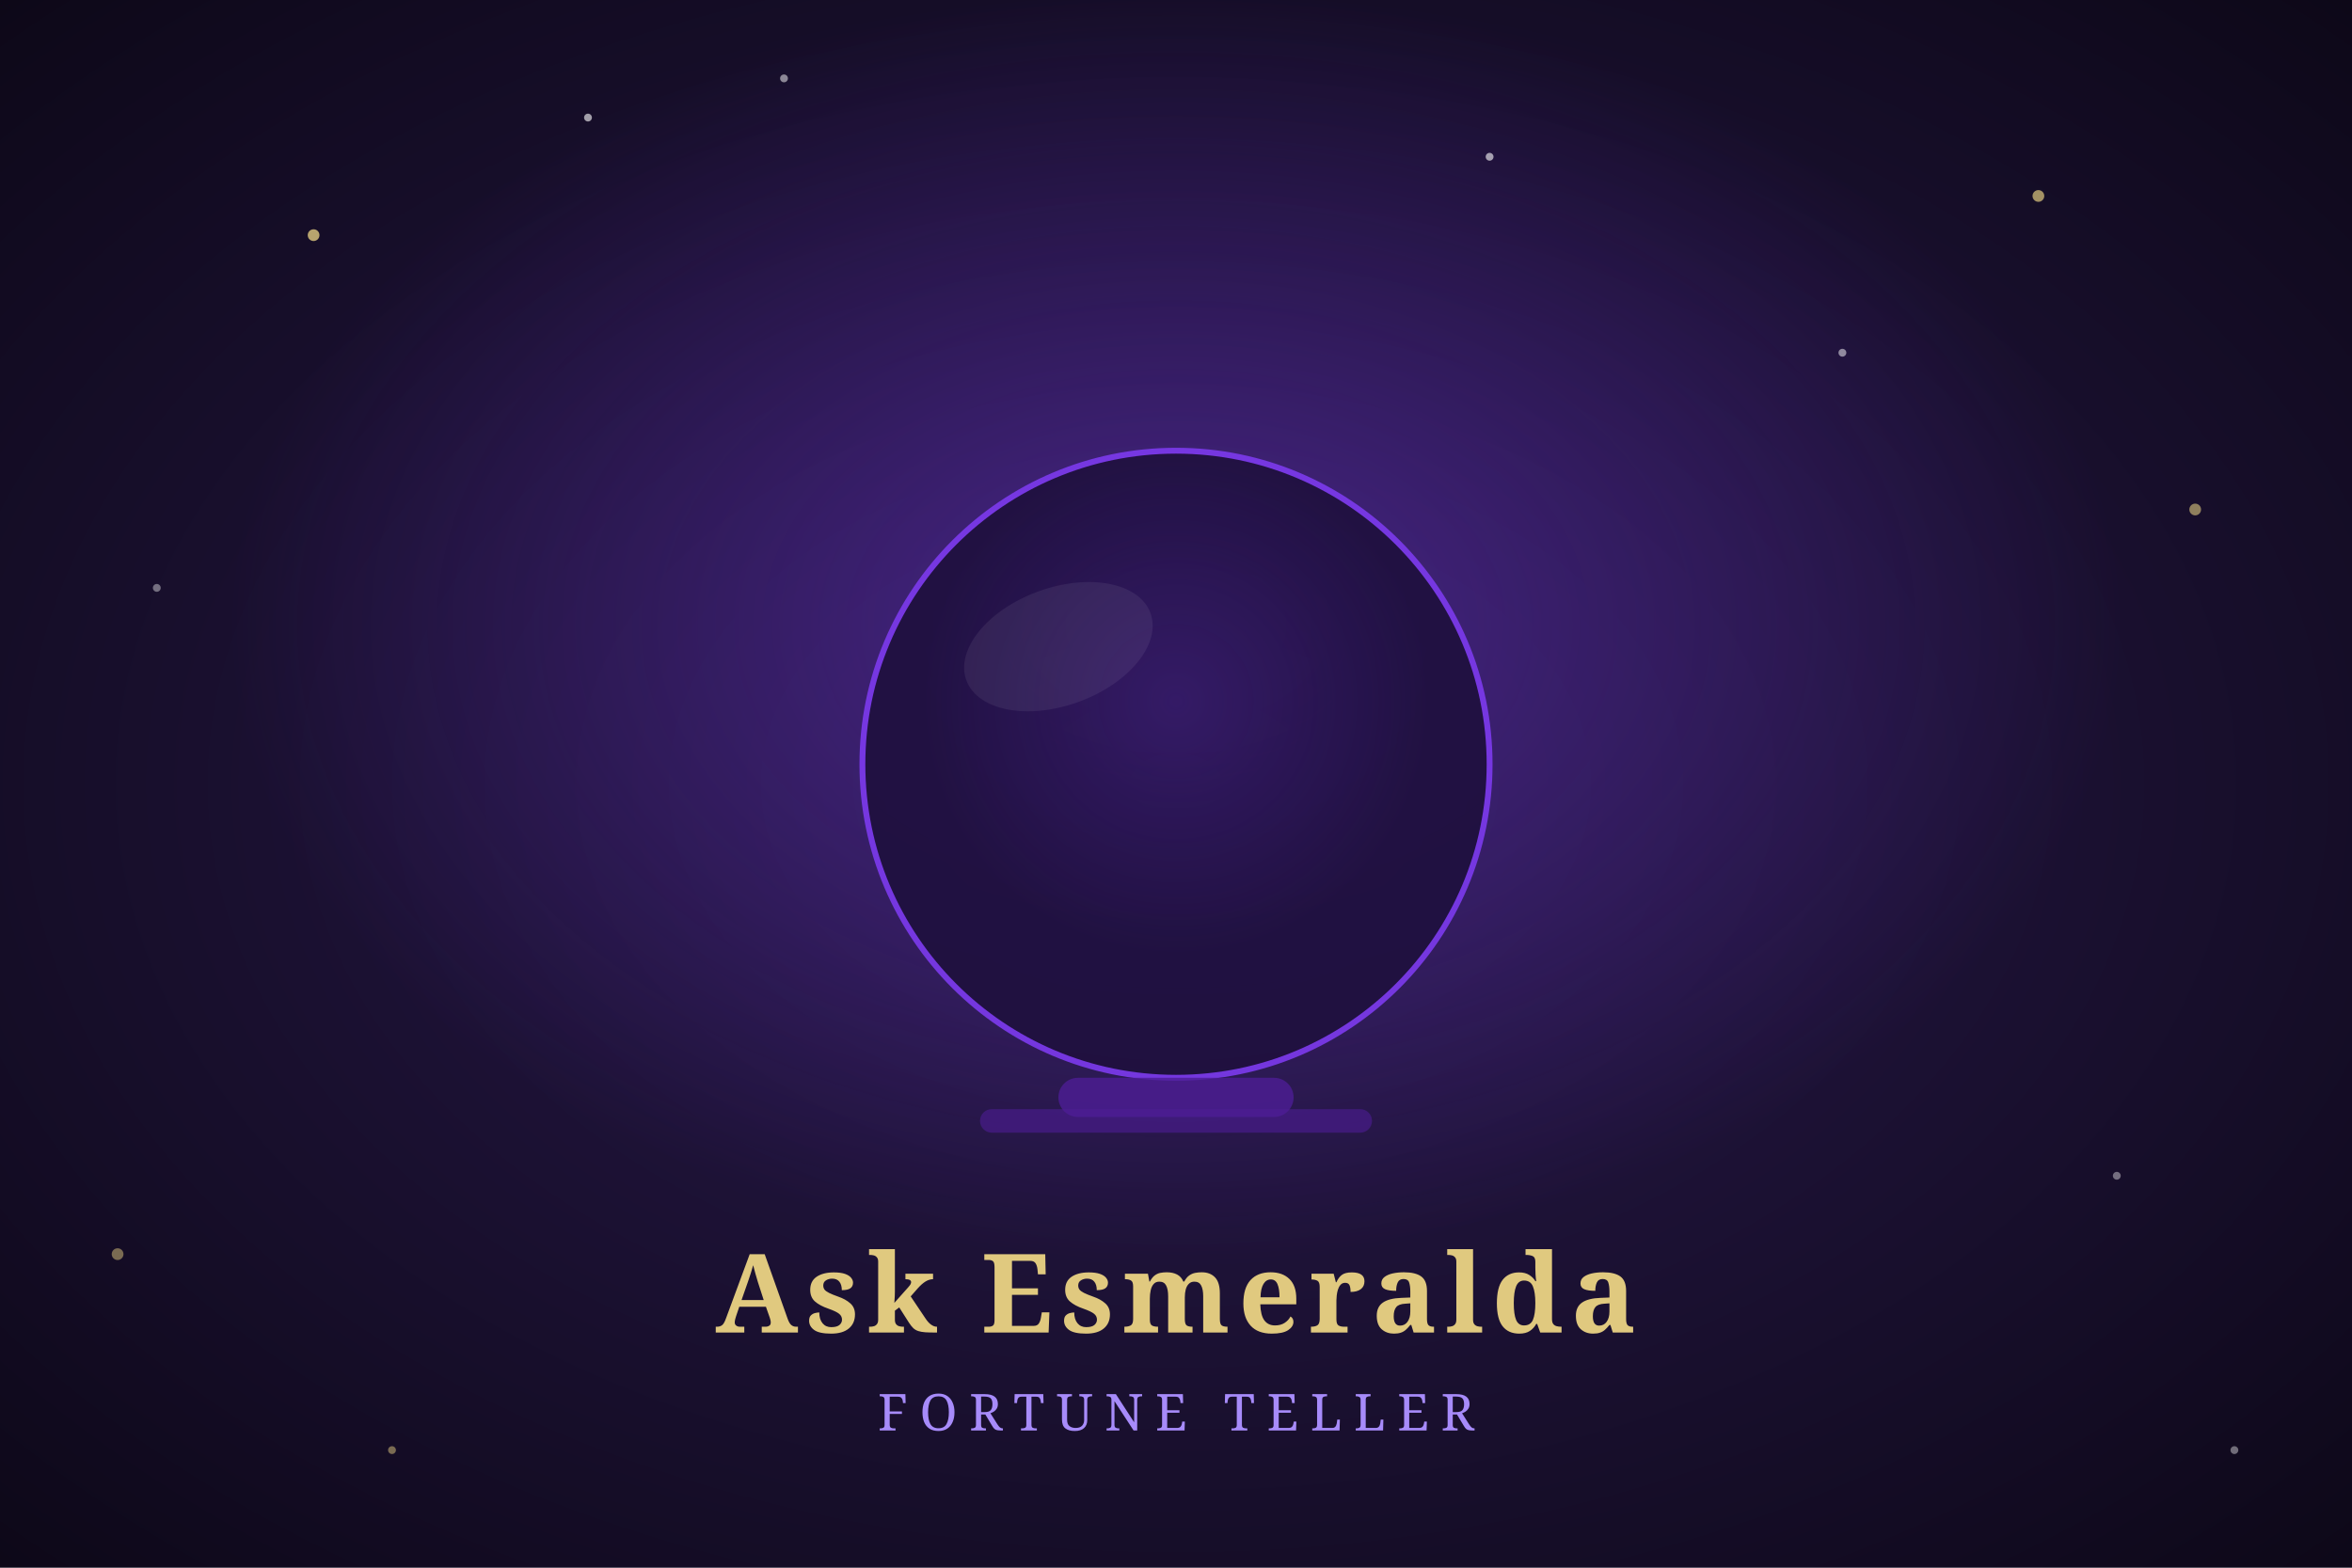
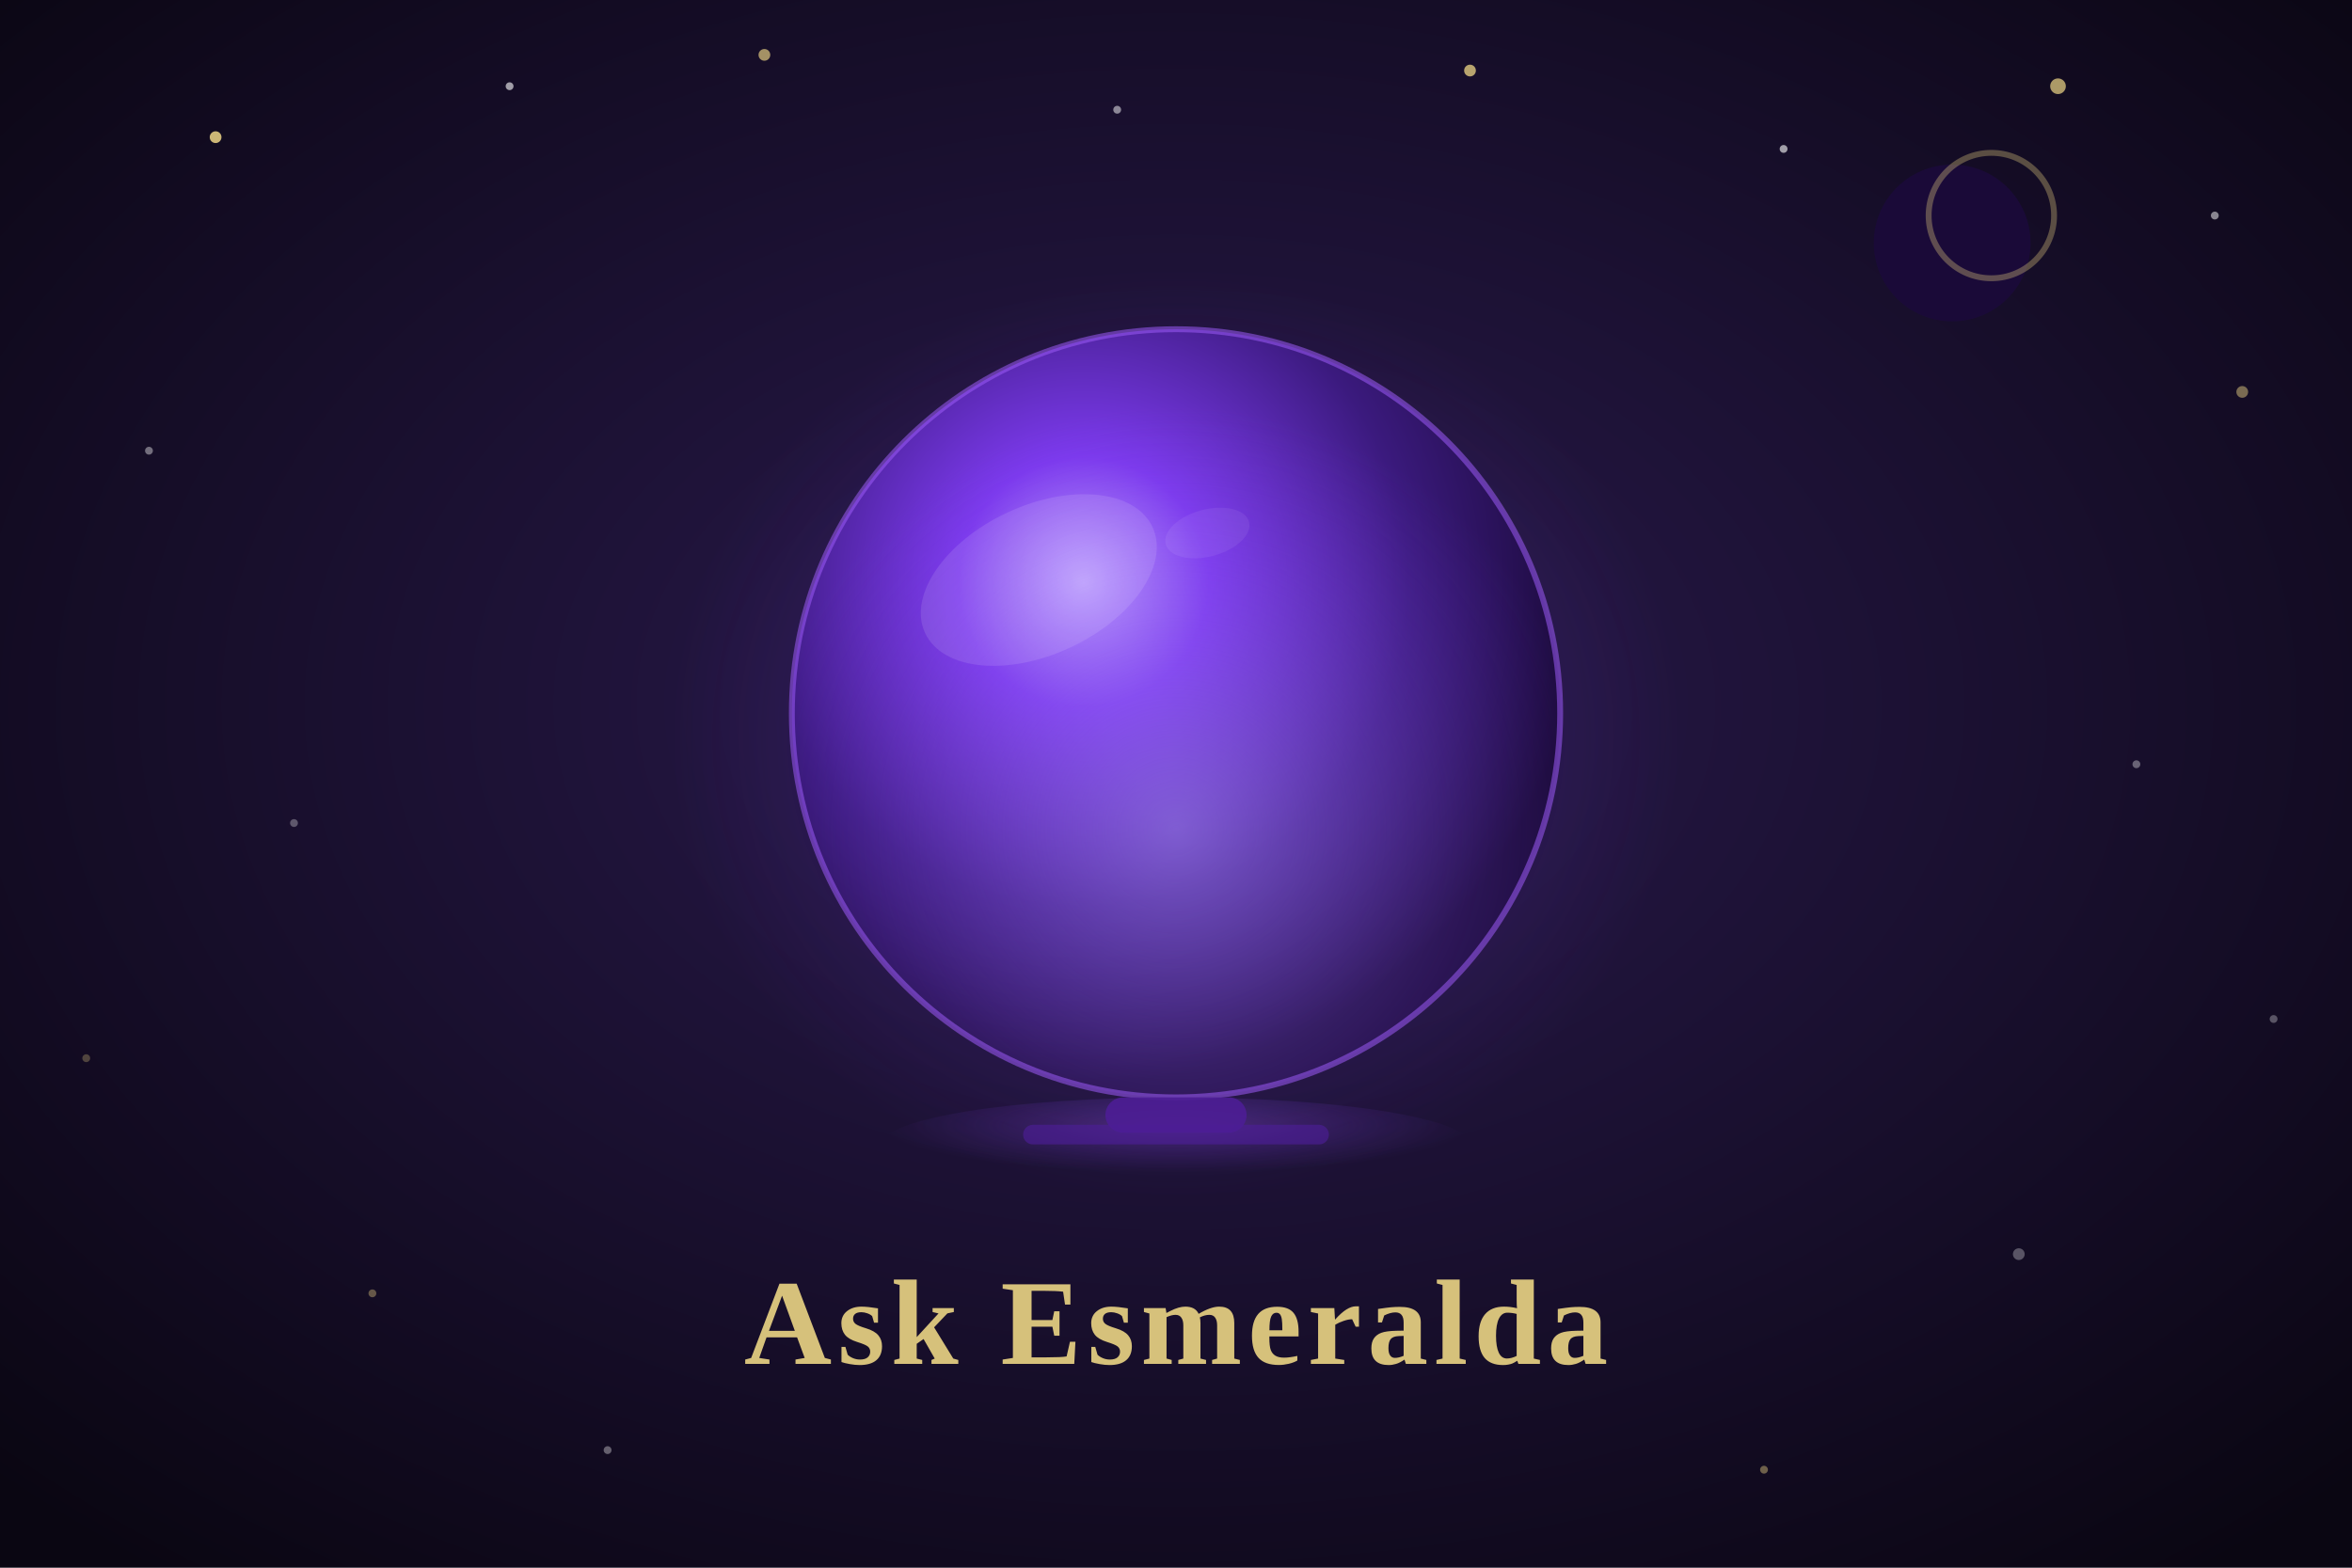
<svg xmlns="http://www.w3.org/2000/svg" viewBox="0 0 600 400">
  <defs>
-     <radialGradient id="bg" cx="50%" cy="50%" r="70%">
+     <radialGradient id="bg" cx="50%" cy="45%" r="70%">
      <stop offset="0%" stop-color="#2a1a4e" />
-       <stop offset="100%" stop-color="#0d0818" />
+       <stop offset="100%" stop-color="#0a0612" />
    </radialGradient>
-     <radialGradient id="glow" cx="50%" cy="40%" r="40%">
-       <stop offset="0%" stop-color="#7c3aed" stop-opacity="0.4" />
+     <radialGradient id="ball" cx="38%" cy="33%" r="65%">
+       <stop offset="0%" stop-color="#c4aaff" />
+       <stop offset="25%" stop-color="#7c3aed" />
+       <stop offset="65%" stop-color="#3b1a7e" />
+       <stop offset="100%" stop-color="#1a0a38" />
+     </radialGradient>
+     <radialGradient id="mist" cx="50%" cy="65%" r="55%">
+       <stop offset="0%" stop-color="#a78bfa" stop-opacity="0.55" />
+       <stop offset="100%" stop-color="#7c3aed" stop-opacity="0" />
+     </radialGradient>
+     <radialGradient id="aura" cx="50%" cy="50%" r="50%">
+       <stop offset="0%" stop-color="#7c3aed" stop-opacity="0.45" />
+       <stop offset="100%" stop-color="#7c3aed" stop-opacity="0" />
+     </radialGradient>
+     <radialGradient id="baseGlow" cx="50%" cy="30%" r="50%">
+       <stop offset="0%" stop-color="#9b59f5" stop-opacity="0.5" />
      <stop offset="100%" stop-color="#7c3aed" stop-opacity="0" />
    </radialGradient>
  </defs>
  <rect width="600" height="400" fill="url(#bg)" />
-   <rect width="600" height="400" fill="url(#glow)" />
-   <circle cx="80" cy="60" r="1.5" fill="#e0c97f" opacity="0.8" />
-   <circle cx="150" cy="30" r="1" fill="#fff" opacity="0.6" />
-   <circle cx="520" cy="50" r="1.5" fill="#e0c97f" opacity="0.7" />
-   <circle cx="470" cy="90" r="1" fill="#fff" opacity="0.5" />
-   <circle cx="40" cy="150" r="1" fill="#fff" opacity="0.4" />
-   <circle cx="560" cy="130" r="1.5" fill="#e0c97f" opacity="0.6" />
-   <circle cx="200" cy="20" r="1" fill="#fff" opacity="0.5" />
-   <circle cx="380" cy="40" r="1" fill="#fff" opacity="0.6" />
-   <circle cx="540" cy="300" r="1" fill="#fff" opacity="0.4" />
-   <circle cx="30" cy="320" r="1.5" fill="#e0c97f" opacity="0.5" />
-   <circle cx="570" cy="370" r="1" fill="#fff" opacity="0.4" />
-   <circle cx="100" cy="370" r="1" fill="#e0c97f" opacity="0.5" />
-   <circle cx="300" cy="195" r="80" fill="#1e0f3d" stroke="#7c3aed" stroke-width="1.5" opacity="0.9" />
-   <circle cx="300" cy="195" r="80" fill="url(#glow)" opacity="0.5" />
-   <ellipse cx="270" cy="165" rx="25" ry="15" fill="#fff" opacity="0.07" transform="rotate(-20 270 165)" />
-   <rect x="270" y="275" width="60" height="10" rx="5" fill="#4c1d95" opacity="0.8" />
-   <rect x="250" y="283" width="100" height="6" rx="3" fill="#4c1d95" opacity="0.6" />
-   <text x="300" y="340" text-anchor="middle" font-family="Georgia, serif" font-size="28" font-weight="bold" fill="#e0c97f" letter-spacing="2">Ask Esmeralda</text>
-   <text x="300" y="365" text-anchor="middle" font-family="Georgia, serif" font-size="13" fill="#a78bfa" letter-spacing="3">FORTUNE TELLER</text>
+   <circle cx="55" cy="35" r="1.5" fill="#e0c97f" opacity="0.9" />
+   <circle cx="130" cy="22" r="1" fill="#fff" opacity="0.6" />
+   <circle cx="195" cy="14" r="1.5" fill="#e0c97f" opacity="0.7" />
+   <circle cx="285" cy="28" r="1" fill="#fff" opacity="0.5" />
+   <circle cx="375" cy="18" r="1.5" fill="#e0c97f" opacity="0.8" />
+   <circle cx="455" cy="38" r="1" fill="#fff" opacity="0.6" />
+   <circle cx="525" cy="22" r="2" fill="#e0c97f" opacity="0.75" />
+   <circle cx="565" cy="55" r="1" fill="#fff" opacity="0.5" />
+   <circle cx="38" cy="115" r="1" fill="#fff" opacity="0.4" />
+   <circle cx="572" cy="100" r="1.5" fill="#e0c97f" opacity="0.5" />
+   <circle cx="75" cy="210" r="1" fill="#fff" opacity="0.3" />
+   <circle cx="545" cy="195" r="1" fill="#fff" opacity="0.35" />
+   <circle cx="95" cy="330" r="1" fill="#e0c97f" opacity="0.4" />
+   <circle cx="515" cy="320" r="1.5" fill="#fff" opacity="0.3" />
+   <circle cx="155" cy="370" r="1" fill="#fff" opacity="0.35" />
+   <circle cx="450" cy="375" r="1" fill="#e0c97f" opacity="0.45" />
+   <circle cx="22" cy="270" r="1" fill="#e0c97f" opacity="0.3" />
+   <circle cx="580" cy="260" r="1" fill="#fff" opacity="0.3" />
+   <circle cx="498" cy="62" r="20" fill="#1a0a38" />
+   <circle cx="508" cy="55" r="16" fill="none" stroke="#e0c97f" stroke-width="1.5" opacity="0.35" />
+   <ellipse cx="300" cy="188" rx="128" ry="118" fill="url(#aura)" opacity="0.7" />
+   <circle cx="300" cy="182" r="98" fill="url(#ball)" />
+   <circle cx="300" cy="182" r="98" fill="url(#mist)" />
+   <ellipse cx="265" cy="148" rx="32" ry="19" fill="#fff" opacity="0.11" transform="rotate(-25 265 148)" />
+   <ellipse cx="308" cy="136" rx="11" ry="6" fill="#fff" opacity="0.07" transform="rotate(-15 308 136)" />
+   <circle cx="300" cy="182" r="98" fill="none" stroke="#9b59f5" stroke-width="1.5" opacity="0.55" />
+   <ellipse cx="300" cy="292" rx="75" ry="12" fill="url(#baseGlow)" opacity="0.7" />
+   <rect x="282" y="280" width="36" height="9" rx="4.5" fill="#4c1d95" opacity="0.9" />
+   <rect x="261" y="287" width="78" height="5" rx="2.5" fill="#4c1d95" opacity="0.65" />
+   <text x="300" y="348" text-anchor="middle" font-family="Georgia, 'Times New Roman', serif" font-size="31" font-weight="bold" fill="#e0c97f" letter-spacing="1.5" opacity="0.95">Ask Esmeralda</text>
</svg>
